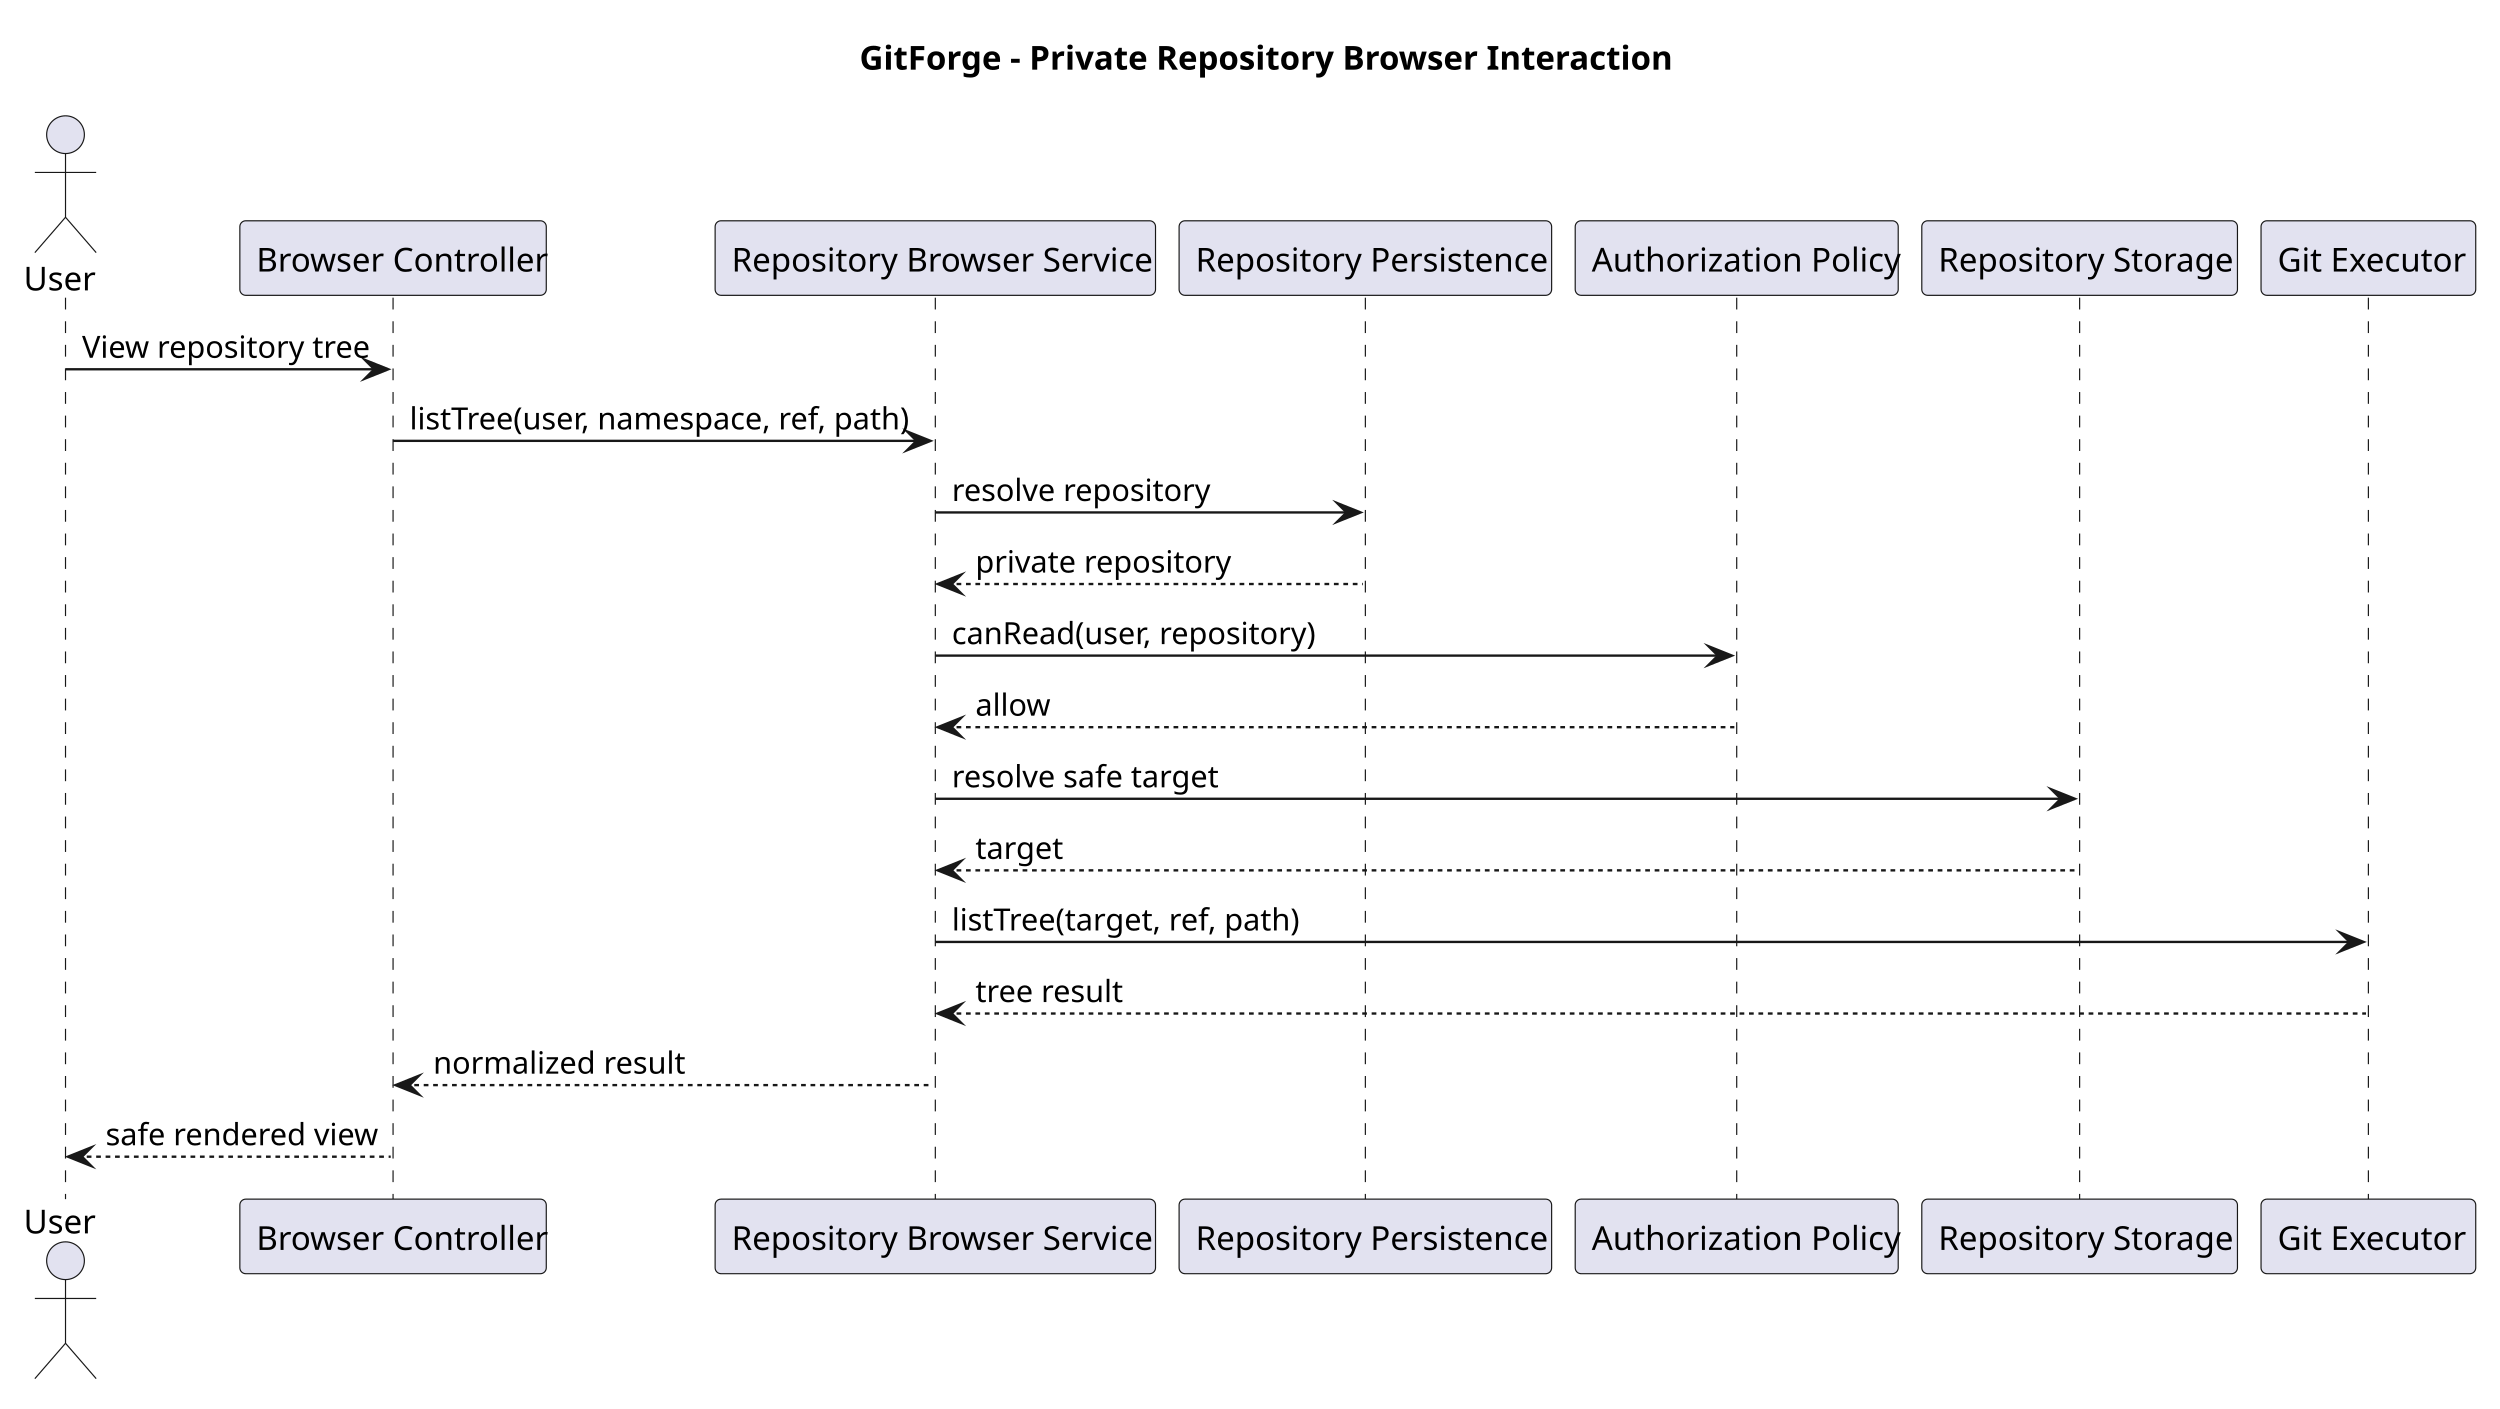
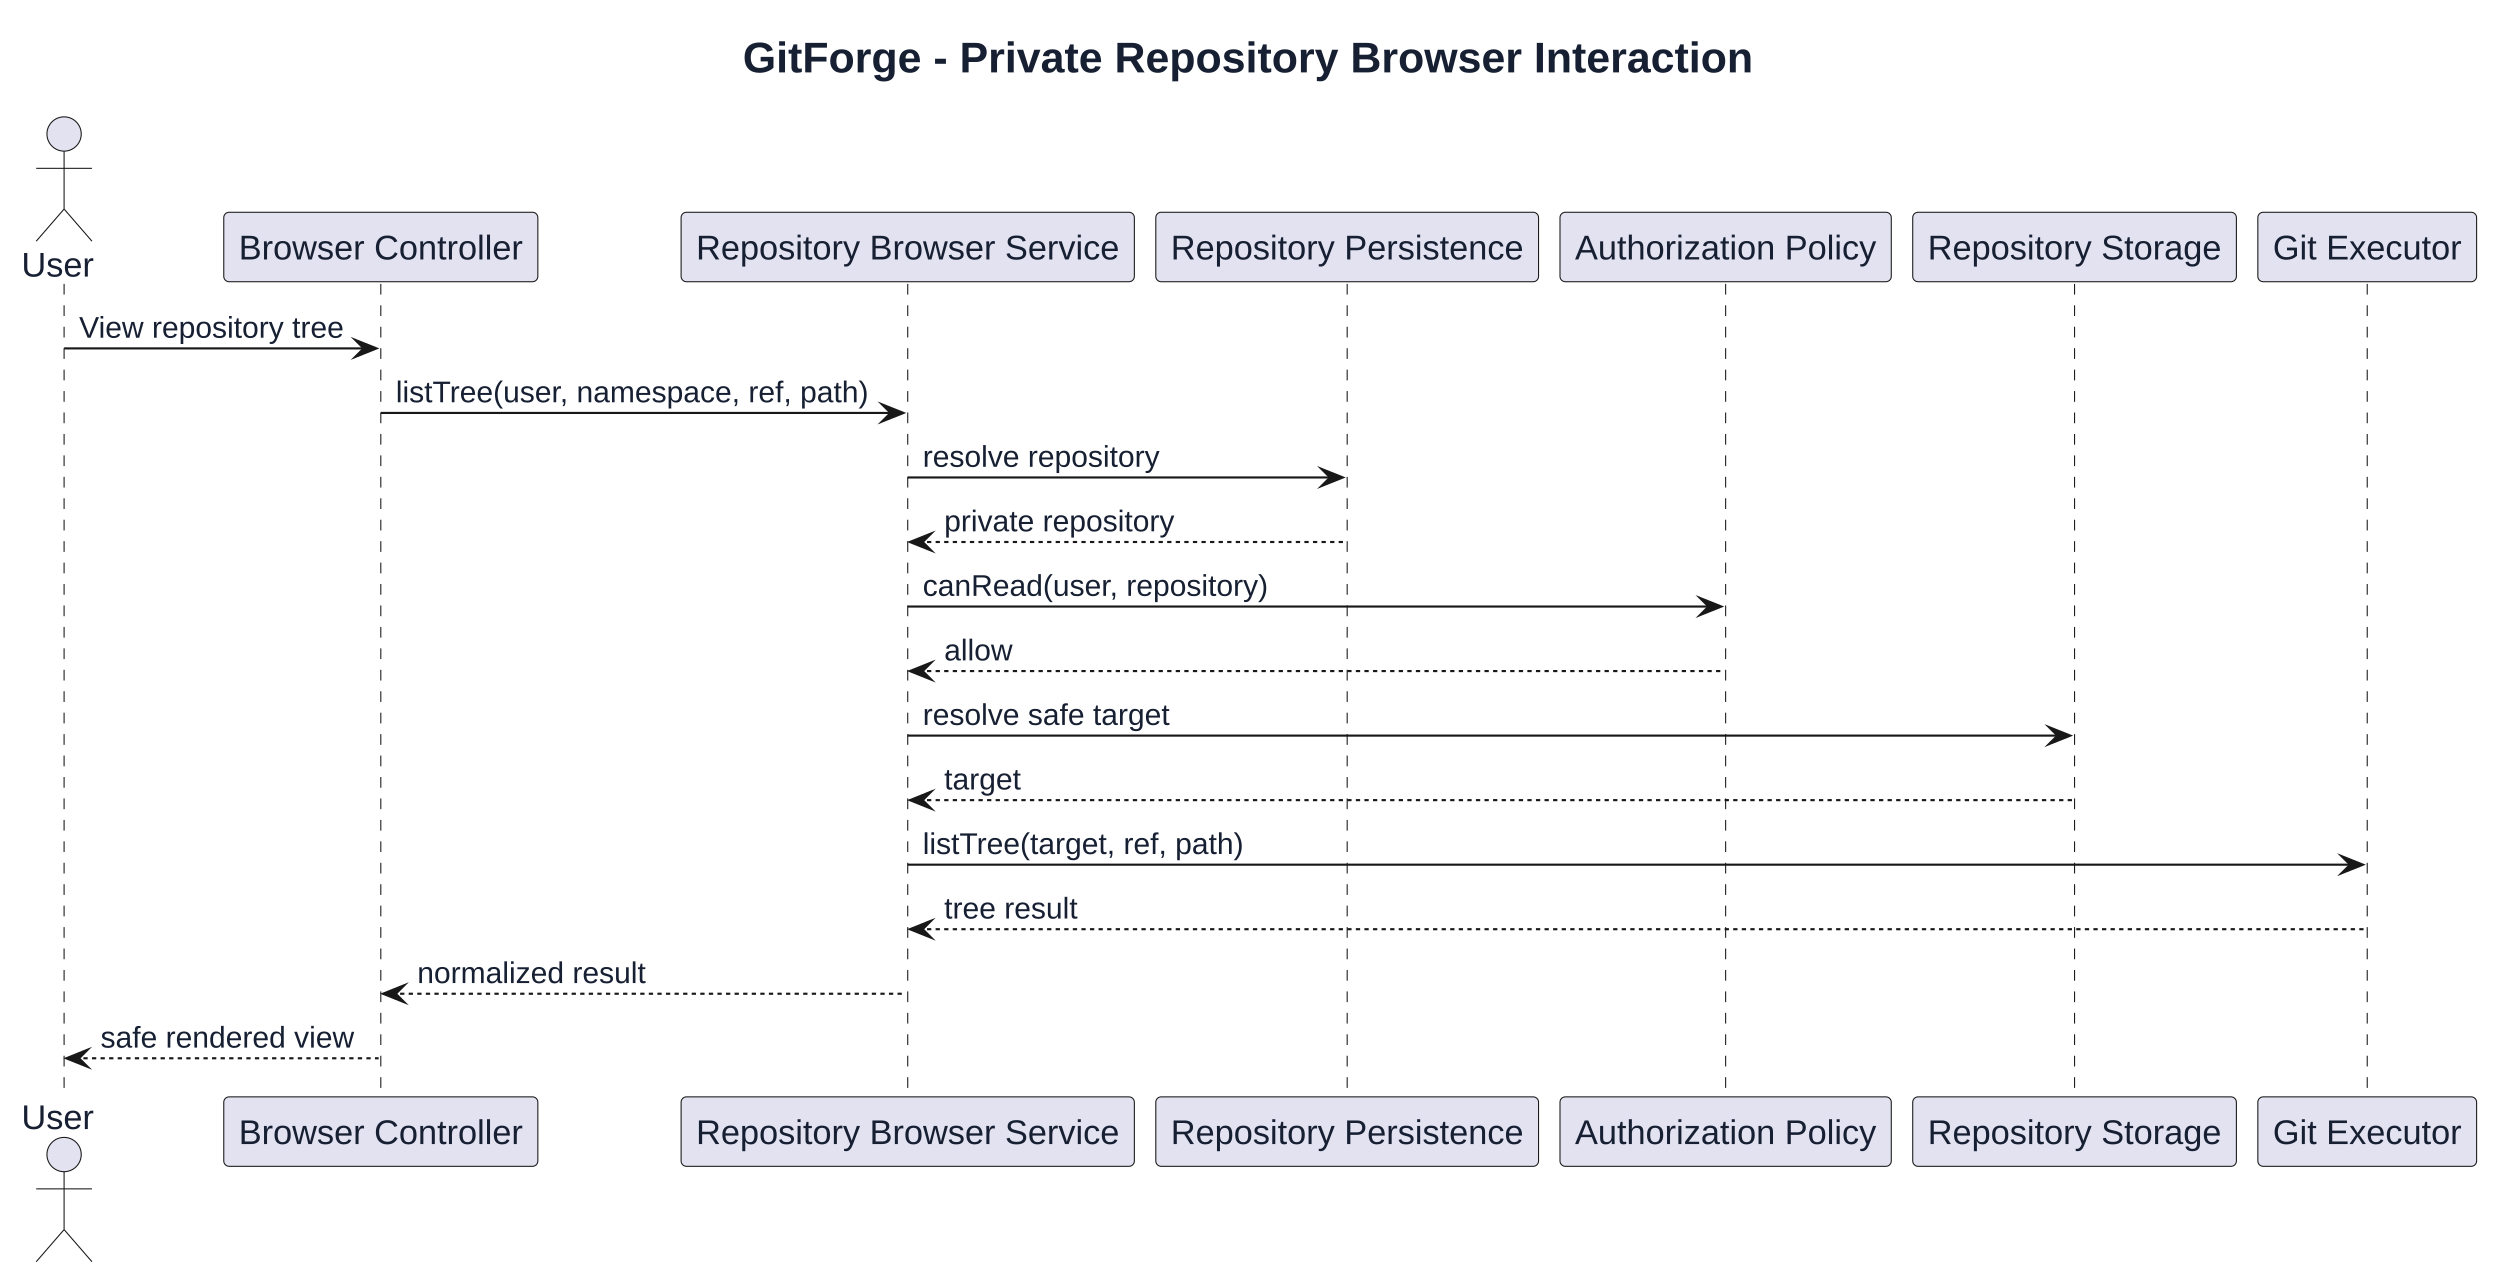
- <svg xmlns="http://www.w3.org/2000/svg" version="1.1" data-diagram-type="SEQUENCE" style="width:1060px;height:597px;background:#FFFFFF;" width="1060px" height="597px" viewBox="0 0 1060 597" zoomAndPan="magnify" preserveAspectRatio="none" contentStyleType="text/css">
+ <svg xmlns="http://www.w3.org/2000/svg" version="1.1" data-diagram-type="SEQUENCE" style="width:1166px;height:600px;background:#FFFFFF;" width="1166px" height="600px" viewBox="0 0 1166 600" zoomAndPan="magnify" preserveAspectRatio="none" contentStyleType="text/css">
  <defs />
  <g font-family="sans-serif" lengthAdjust="spacing">
-     <g class="title" data-source-line="1">
-       <text x="364.431" y="29.533" fill="#000" font-size="14" textLength="329.848" font-weight="700">GitForge - Private Repository Browser Interaction</text>
+     <g class="title" data-source-line="8">
+       <text x="346.438" y="33.76" fill="#172033" font-size="20" textLength="471.211" font-weight="700" font-family="Arial">GitForge - Private Repository Browser Interaction</text>
    </g>
    <g>
-       <rect x="24.279" y="126.219" width="8" height="382.219" fill="#000" fill-opacity="0" />
-       <line x1="27.779" y1="126.219" x2="27.779" y2="508.438" style="stroke:#181818;stroke-width:0.5;stroke-dasharray:5,5;" />
+       <rect x="26.391" y="132.396" width="8" height="379.184" fill="#000" fill-opacity="0" />
+       <line x1="29.891" y1="132.396" x2="29.891" y2="511.58" style="stroke:#181818;stroke-width:0.5;stroke-dasharray:5,5;" />
    </g>
    <g>
-       <rect x="163.159" y="126.219" width="8" height="382.219" fill="#000" fill-opacity="0" />
-       <line x1="166.659" y1="126.219" x2="166.659" y2="508.438" style="stroke:#181818;stroke-width:0.5;stroke-dasharray:5,5;" />
+       <rect x="174.107" y="132.396" width="8" height="379.184" fill="#000" fill-opacity="0" />
+       <line x1="177.607" y1="132.396" x2="177.607" y2="511.58" style="stroke:#181818;stroke-width:0.5;stroke-dasharray:5,5;" />
    </g>
    <g>
-       <rect x="393.077" y="126.219" width="8" height="382.219" fill="#000" fill-opacity="0" />
-       <line x1="396.577" y1="126.219" x2="396.577" y2="508.438" style="stroke:#181818;stroke-width:0.5;stroke-dasharray:5,5;" />
+       <rect x="419.865" y="132.396" width="8" height="379.184" fill="#000" fill-opacity="0" />
+       <line x1="423.365" y1="132.396" x2="423.365" y2="511.58" style="stroke:#181818;stroke-width:0.5;stroke-dasharray:5,5;" />
    </g>
    <g>
-       <rect x="575.415" y="126.219" width="8" height="382.219" fill="#000" fill-opacity="0" />
-       <line x1="578.915" y1="126.219" x2="578.915" y2="508.438" style="stroke:#181818;stroke-width:0.5;stroke-dasharray:5,5;" />
+       <rect x="624.822" y="132.396" width="8" height="379.184" fill="#000" fill-opacity="0" />
+       <line x1="628.322" y1="132.396" x2="628.322" y2="511.58" style="stroke:#181818;stroke-width:0.5;stroke-dasharray:5,5;" />
    </g>
    <g>
-       <rect x="732.866" y="126.219" width="8" height="382.219" fill="#000" fill-opacity="0" />
-       <line x1="736.366" y1="126.219" x2="736.366" y2="508.438" style="stroke:#181818;stroke-width:0.5;stroke-dasharray:5,5;" />
+       <rect x="801.338" y="132.396" width="8" height="379.184" fill="#000" fill-opacity="0" />
+       <line x1="804.838" y1="132.396" x2="804.838" y2="511.58" style="stroke:#181818;stroke-width:0.5;stroke-dasharray:5,5;" />
    </g>
    <g>
-       <rect x="878.262" y="126.219" width="8" height="382.219" fill="#000" fill-opacity="0" />
-       <line x1="881.762" y1="126.219" x2="881.762" y2="508.438" style="stroke:#181818;stroke-width:0.5;stroke-dasharray:5,5;" />
+       <rect x="964.076" y="132.396" width="8" height="379.184" fill="#000" fill-opacity="0" />
+       <line x1="967.576" y1="132.396" x2="967.576" y2="511.58" style="stroke:#181818;stroke-width:0.5;stroke-dasharray:5,5;" />
    </g>
    <g>
-       <rect x="1000.696" y="126.219" width="8" height="382.219" fill="#000" fill-opacity="0" />
-       <line x1="1004.196" y1="126.219" x2="1004.196" y2="508.438" style="stroke:#181818;stroke-width:0.5;stroke-dasharray:5,5;" />
+       <rect x="1100.572" y="132.396" width="8" height="379.184" fill="#000" fill-opacity="0" />
+       <line x1="1104.072" y1="132.396" x2="1104.072" y2="511.58" style="stroke:#181818;stroke-width:0.5;stroke-dasharray:5,5;" />
    </g>
-     <text x="10" y="123.143" fill="#000" font-size="14" textLength="29.559">User</text>
-     <ellipse cx="27.779" cy="57.109" rx="8" ry="8" fill="#E2E2F0" style="stroke:#181818;stroke-width:0.5;" />
-     <path d="M27.779,65.109 L27.779,92.109 M14.779,73.109 L40.779,73.109 M27.779,92.109 L14.779,107.109 M27.779,92.109 L40.779,107.109" style="stroke:#181818;stroke-width:0.5;" fill="none" />
-     <rect x="101.697" y="93.609" width="129.924" height="31.609" fill="#E2E2F0" style="stroke:#181818;stroke-width:0.5;" rx="2.5" ry="2.5" />
-     <text x="108.697" y="115.143" fill="#000" font-size="14" textLength="115.924">Browser Controller</text>
-     <rect x="303.215" y="93.609" width="186.724" height="31.609" fill="#E2E2F0" style="stroke:#181818;stroke-width:0.5;" rx="2.5" ry="2.5" />
-     <text x="310.215" y="115.143" fill="#000" font-size="14" textLength="172.724">Repository Browser Service</text>
-     <rect x="499.939" y="93.609" width="157.951" height="31.609" fill="#E2E2F0" style="stroke:#181818;stroke-width:0.5;" rx="2.5" ry="2.5" />
-     <text x="506.939" y="115.143" fill="#000" font-size="14" textLength="143.951">Repository Persistence</text>
-     <rect x="667.89" y="93.609" width="136.951" height="31.609" fill="#E2E2F0" style="stroke:#181818;stroke-width:0.5;" rx="2.5" ry="2.5" />
-     <text x="674.89" y="115.143" fill="#000" font-size="14" textLength="122.951">Authorization Policy</text>
-     <rect x="814.841" y="93.609" width="133.841" height="31.609" fill="#E2E2F0" style="stroke:#181818;stroke-width:0.5;" rx="2.5" ry="2.5" />
-     <text x="821.841" y="115.143" fill="#000" font-size="14" textLength="119.841">Repository Storage</text>
-     <rect x="958.682" y="93.609" width="91.027" height="31.609" fill="#E2E2F0" style="stroke:#181818;stroke-width:0.5;" rx="2.5" ry="2.5" />
-     <text x="965.682" y="115.143" fill="#000" font-size="14" textLength="77.027">Git Executor</text>
-     <text x="10" y="522.971" fill="#000" font-size="14" textLength="29.559">User</text>
-     <ellipse cx="27.779" cy="534.547" rx="8" ry="8" fill="#E2E2F0" style="stroke:#181818;stroke-width:0.5;" />
-     <path d="M27.779,542.547 L27.779,569.547 M14.779,550.547 L40.779,550.547 M27.779,569.547 L14.779,584.547 M27.779,569.547 L40.779,584.547" style="stroke:#181818;stroke-width:0.5;" fill="none" />
-     <rect x="101.697" y="508.438" width="129.924" height="31.609" fill="#E2E2F0" style="stroke:#181818;stroke-width:0.5;" rx="2.5" ry="2.5" />
-     <text x="108.697" y="529.971" fill="#000" font-size="14" textLength="115.924">Browser Controller</text>
-     <rect x="303.215" y="508.438" width="186.724" height="31.609" fill="#E2E2F0" style="stroke:#181818;stroke-width:0.5;" rx="2.5" ry="2.5" />
-     <text x="310.215" y="529.971" fill="#000" font-size="14" textLength="172.724">Repository Browser Service</text>
-     <rect x="499.939" y="508.438" width="157.951" height="31.609" fill="#E2E2F0" style="stroke:#181818;stroke-width:0.5;" rx="2.5" ry="2.5" />
-     <text x="506.939" y="529.971" fill="#000" font-size="14" textLength="143.951">Repository Persistence</text>
-     <rect x="667.89" y="508.438" width="136.951" height="31.609" fill="#E2E2F0" style="stroke:#181818;stroke-width:0.5;" rx="2.5" ry="2.5" />
-     <text x="674.89" y="529.971" fill="#000" font-size="14" textLength="122.951">Authorization Policy</text>
-     <rect x="814.841" y="508.438" width="133.841" height="31.609" fill="#E2E2F0" style="stroke:#181818;stroke-width:0.5;" rx="2.5" ry="2.5" />
-     <text x="821.841" y="529.971" fill="#000" font-size="14" textLength="119.841">Repository Storage</text>
-     <rect x="958.682" y="508.438" width="91.027" height="31.609" fill="#E2E2F0" style="stroke:#181818;stroke-width:0.5;" rx="2.5" ry="2.5" />
-     <text x="965.682" y="529.971" fill="#000" font-size="14" textLength="77.027">Git Executor</text>
-     <polygon points="154.659,152.57,164.659,156.57,154.659,160.57,158.659,156.57" fill="#181818" style="stroke:#181818;stroke-width:1;stroke-linejoin:miter;stroke-miterlimit:10;" />
-     <line x1="27.779" y1="156.57" x2="160.659" y2="156.57" style="stroke:#181818;stroke-width:1;" />
-     <text x="34.779" y="151.714" fill="#000" font-size="13" textLength="114.88">View repository tree</text>
-     <polygon points="384.577,182.922,394.577,186.922,384.577,190.922,388.577,186.922" fill="#181818" style="stroke:#181818;stroke-width:1;stroke-linejoin:miter;stroke-miterlimit:10;" />
-     <line x1="166.659" y1="186.922" x2="390.577" y2="186.922" style="stroke:#181818;stroke-width:1;" />
-     <text x="173.659" y="182.065" fill="#000" font-size="13" textLength="205.918">listTree(user, namespace, ref, path)</text>
-     <polygon points="566.915,213.273,576.915,217.273,566.915,221.273,570.915,217.273" fill="#181818" style="stroke:#181818;stroke-width:1;stroke-linejoin:miter;stroke-miterlimit:10;" />
-     <line x1="396.577" y1="217.273" x2="572.915" y2="217.273" style="stroke:#181818;stroke-width:1;" />
-     <text x="403.577" y="212.417" fill="#000" font-size="13" textLength="102.597">resolve repository</text>
-     <polygon points="407.577,243.625,397.577,247.625,407.577,251.625,403.577,247.625" fill="#181818" style="stroke:#181818;stroke-width:1;stroke-linejoin:miter;stroke-miterlimit:10;" />
-     <line x1="401.577" y1="247.625" x2="577.915" y2="247.625" style="stroke:#181818;stroke-width:1;stroke-dasharray:2,2;" />
-     <text x="413.577" y="242.769" fill="#000" font-size="13" textLength="99.709">private repository</text>
-     <polygon points="724.366,273.977,734.366,277.977,724.366,281.977,728.366,277.977" fill="#181818" style="stroke:#181818;stroke-width:1;stroke-linejoin:miter;stroke-miterlimit:10;" />
-     <line x1="396.577" y1="277.977" x2="730.366" y2="277.977" style="stroke:#181818;stroke-width:1;" />
-     <text x="403.577" y="273.12" fill="#000" font-size="13" textLength="150.287">canRead(user, repository)</text>
-     <polygon points="407.577,304.328,397.577,308.328,407.577,312.328,403.577,308.328" fill="#181818" style="stroke:#181818;stroke-width:1;stroke-linejoin:miter;stroke-miterlimit:10;" />
-     <line x1="401.577" y1="308.328" x2="735.366" y2="308.328" style="stroke:#181818;stroke-width:1;stroke-dasharray:2,2;" />
-     <text x="413.577" y="303.472" fill="#000" font-size="13" textLength="29.625">allow</text>
-     <polygon points="869.762,334.68,879.762,338.68,869.762,342.68,873.762,338.68" fill="#181818" style="stroke:#181818;stroke-width:1;stroke-linejoin:miter;stroke-miterlimit:10;" />
-     <line x1="396.577" y1="338.68" x2="875.762" y2="338.68" style="stroke:#181818;stroke-width:1;" />
-     <text x="403.577" y="333.823" fill="#000" font-size="13" textLength="106.945">resolve safe target</text>
-     <polygon points="407.577,365.031,397.577,369.031,407.577,373.031,403.577,369.031" fill="#181818" style="stroke:#181818;stroke-width:1;stroke-linejoin:miter;stroke-miterlimit:10;" />
-     <line x1="401.577" y1="369.031" x2="880.762" y2="369.031" style="stroke:#181818;stroke-width:1;stroke-dasharray:2,2;" />
-     <text x="413.577" y="364.175" fill="#000" font-size="13" textLength="33.243">target</text>
-     <polygon points="992.196,395.383,1002.196,399.383,992.196,403.383,996.196,399.383" fill="#181818" style="stroke:#181818;stroke-width:1;stroke-linejoin:miter;stroke-miterlimit:10;" />
-     <line x1="396.577" y1="399.383" x2="998.196" y2="399.383" style="stroke:#181818;stroke-width:1;" />
-     <text x="403.577" y="394.526" fill="#000" font-size="13" textLength="139.439">listTree(target, ref, path)</text>
-     <polygon points="407.577,425.734,397.577,429.734,407.577,433.734,403.577,429.734" fill="#181818" style="stroke:#181818;stroke-width:1;stroke-linejoin:miter;stroke-miterlimit:10;" />
-     <line x1="401.577" y1="429.734" x2="1003.196" y2="429.734" style="stroke:#181818;stroke-width:1;stroke-dasharray:2,2;" />
-     <text x="413.577" y="424.878" fill="#000" font-size="13" textLength="57.802">tree result</text>
-     <polygon points="177.659,456.086,167.659,460.086,177.659,464.086,173.659,460.086" fill="#181818" style="stroke:#181818;stroke-width:1;stroke-linejoin:miter;stroke-miterlimit:10;" />
-     <line x1="171.659" y1="460.086" x2="395.577" y2="460.086" style="stroke:#181818;stroke-width:1;stroke-dasharray:2,2;" />
-     <text x="183.659" y="455.229" fill="#000" font-size="13" textLength="98.985">normalized result</text>
-     <polygon points="38.779,486.438,28.779,490.438,38.779,494.438,34.779,490.438" fill="#181818" style="stroke:#181818;stroke-width:1;stroke-linejoin:miter;stroke-miterlimit:10;" />
-     <line x1="32.779" y1="490.438" x2="165.659" y2="490.438" style="stroke:#181818;stroke-width:1;stroke-dasharray:2,2;" />
-     <text x="44.779" y="485.581" fill="#000" font-size="13" textLength="109.84">safe rendered view</text>
+     <text x="10" y="129.006" fill="#172033" font-size="16" textLength="33.781" font-family="Arial">User</text>
+     <ellipse cx="29.891" cy="62.498" rx="8" ry="8" fill="#E2E2F0" style="stroke:#181818;stroke-width:0.5;" />
+     <path d="M29.891,70.498 L29.891,97.498 M16.891,78.498 L42.891,78.498 M29.891,97.498 L16.891,112.498 M29.891,97.498 L42.891,112.498" style="stroke:#181818;stroke-width:0.5;" fill="none" />
+     <rect x="104.365" y="98.998" width="146.484" height="32.398" fill="#E2E2F0" style="stroke:#181818;stroke-width:0.5;" rx="2.5" ry="2.5" />
+     <text x="111.365" y="121.006" fill="#172033" font-size="16" textLength="132.484" font-family="Arial">Browser Controller</text>
+     <rect x="317.666" y="98.998" width="211.398" height="32.398" fill="#E2E2F0" style="stroke:#181818;stroke-width:0.5;" rx="2.5" ry="2.5" />
+     <text x="324.666" y="121.006" fill="#172033" font-size="16" textLength="197.398" font-family="Arial">Repository Browser Service</text>
+     <rect x="539.064" y="98.998" width="178.516" height="32.398" fill="#E2E2F0" style="stroke:#181818;stroke-width:0.5;" rx="2.5" ry="2.5" />
+     <text x="546.064" y="121.006" fill="#172033" font-size="16" textLength="164.516" font-family="Arial">Repository Persistence</text>
+     <rect x="727.58" y="98.998" width="154.516" height="32.398" fill="#E2E2F0" style="stroke:#181818;stroke-width:0.5;" rx="2.5" ry="2.5" />
+     <text x="734.58" y="121.006" fill="#172033" font-size="16" textLength="140.516" font-family="Arial">Authorization Policy</text>
+     <rect x="892.096" y="98.998" width="150.961" height="32.398" fill="#E2E2F0" style="stroke:#181818;stroke-width:0.5;" rx="2.5" ry="2.5" />
+     <text x="899.096" y="121.006" fill="#172033" font-size="16" textLength="136.961" font-family="Arial">Repository Storage</text>
+     <rect x="1053.057" y="98.998" width="102.031" height="32.398" fill="#E2E2F0" style="stroke:#181818;stroke-width:0.5;" rx="2.5" ry="2.5" />
+     <text x="1060.057" y="121.006" fill="#172033" font-size="16" textLength="88.031" font-family="Arial">Git Executor</text>
+     <text x="10" y="526.588" fill="#172033" font-size="16" textLength="33.781" font-family="Arial">User</text>
+     <ellipse cx="29.891" cy="538.479" rx="8" ry="8" fill="#E2E2F0" style="stroke:#181818;stroke-width:0.5;" />
+     <path d="M29.891,546.479 L29.891,573.479 M16.891,554.479 L42.891,554.479 M29.891,573.479 L16.891,588.479 M29.891,573.479 L42.891,588.479" style="stroke:#181818;stroke-width:0.5;" fill="none" />
+     <rect x="104.365" y="511.58" width="146.484" height="32.398" fill="#E2E2F0" style="stroke:#181818;stroke-width:0.5;" rx="2.5" ry="2.5" />
+     <text x="111.365" y="533.588" fill="#172033" font-size="16" textLength="132.484" font-family="Arial">Browser Controller</text>
+     <rect x="317.666" y="511.58" width="211.398" height="32.398" fill="#E2E2F0" style="stroke:#181818;stroke-width:0.5;" rx="2.5" ry="2.5" />
+     <text x="324.666" y="533.588" fill="#172033" font-size="16" textLength="197.398" font-family="Arial">Repository Browser Service</text>
+     <rect x="539.064" y="511.58" width="178.516" height="32.398" fill="#E2E2F0" style="stroke:#181818;stroke-width:0.5;" rx="2.5" ry="2.5" />
+     <text x="546.064" y="533.588" fill="#172033" font-size="16" textLength="164.516" font-family="Arial">Repository Persistence</text>
+     <rect x="727.58" y="511.58" width="154.516" height="32.398" fill="#E2E2F0" style="stroke:#181818;stroke-width:0.5;" rx="2.5" ry="2.5" />
+     <text x="734.58" y="533.588" fill="#172033" font-size="16" textLength="140.516" font-family="Arial">Authorization Policy</text>
+     <rect x="892.096" y="511.58" width="150.961" height="32.398" fill="#E2E2F0" style="stroke:#181818;stroke-width:0.5;" rx="2.5" ry="2.5" />
+     <text x="899.096" y="533.588" fill="#172033" font-size="16" textLength="136.961" font-family="Arial">Repository Storage</text>
+     <rect x="1053.057" y="511.58" width="102.031" height="32.398" fill="#E2E2F0" style="stroke:#181818;stroke-width:0.5;" rx="2.5" ry="2.5" />
+     <text x="1060.057" y="533.588" fill="#172033" font-size="16" textLength="88.031" font-family="Arial">Git Executor</text>
+     <polygon points="165.607,158.495,175.607,162.495,165.607,166.495,169.607,162.495" fill="#181818" style="stroke:#181818;stroke-width:1;stroke-linejoin:miter;stroke-miterlimit:10;" />
+     <line x1="29.891" y1="162.495" x2="171.607" y2="162.495" style="stroke:#181818;stroke-width:1;" />
+     <text x="36.891" y="157.528" fill="#172033" font-size="14" textLength="123.717" font-family="Arial">View repository tree</text>
+     <polygon points="411.365,188.594,421.365,192.594,411.365,196.594,415.365,192.594" fill="#181818" style="stroke:#181818;stroke-width:1;stroke-linejoin:miter;stroke-miterlimit:10;" />
+     <line x1="177.607" y1="192.594" x2="417.365" y2="192.594" style="stroke:#181818;stroke-width:1;" />
+     <text x="184.607" y="187.627" fill="#172033" font-size="14" textLength="221.758" font-family="Arial">listTree(user, namespace, ref, path)</text>
+     <polygon points="616.322,218.692,626.322,222.692,616.322,226.692,620.322,222.692" fill="#181818" style="stroke:#181818;stroke-width:1;stroke-linejoin:miter;stroke-miterlimit:10;" />
+     <line x1="423.365" y1="222.692" x2="622.322" y2="222.692" style="stroke:#181818;stroke-width:1;" />
+     <text x="430.365" y="217.726" fill="#172033" font-size="14" textLength="110.489" font-family="Arial">resolve repository</text>
+     <polygon points="434.365,248.791,424.365,252.791,434.365,256.791,430.365,252.791" fill="#181818" style="stroke:#181818;stroke-width:1;stroke-linejoin:miter;stroke-miterlimit:10;" />
+     <line x1="428.365" y1="252.791" x2="627.322" y2="252.791" style="stroke:#181818;stroke-width:1;stroke-dasharray:2,2;" />
+     <text x="440.365" y="247.824" fill="#172033" font-size="14" textLength="107.379" font-family="Arial">private repository</text>
+     <polygon points="792.838,278.89,802.838,282.89,792.838,286.89,796.838,282.89" fill="#181818" style="stroke:#181818;stroke-width:1;stroke-linejoin:miter;stroke-miterlimit:10;" />
+     <line x1="423.365" y1="282.89" x2="798.838" y2="282.89" style="stroke:#181818;stroke-width:1;" />
+     <text x="430.365" y="277.923" fill="#172033" font-size="14" textLength="161.848" font-family="Arial">canRead(user, repository)</text>
+     <polygon points="434.365,308.988,424.365,312.988,434.365,316.988,430.365,312.988" fill="#181818" style="stroke:#181818;stroke-width:1;stroke-linejoin:miter;stroke-miterlimit:10;" />
+     <line x1="428.365" y1="312.988" x2="803.838" y2="312.988" style="stroke:#181818;stroke-width:1;stroke-dasharray:2,2;" />
+     <text x="440.365" y="308.021" fill="#172033" font-size="14" textLength="31.903" font-family="Arial">allow</text>
+     <polygon points="955.576,339.087,965.576,343.087,955.576,347.087,959.576,343.087" fill="#181818" style="stroke:#181818;stroke-width:1;stroke-linejoin:miter;stroke-miterlimit:10;" />
+     <line x1="423.365" y1="343.087" x2="961.576" y2="343.087" style="stroke:#181818;stroke-width:1;" />
+     <text x="430.365" y="338.12" fill="#172033" font-size="14" textLength="115.172" font-family="Arial">resolve safe target</text>
+     <polygon points="434.365,369.186,424.365,373.186,434.365,377.186,430.365,373.186" fill="#181818" style="stroke:#181818;stroke-width:1;stroke-linejoin:miter;stroke-miterlimit:10;" />
+     <line x1="428.365" y1="373.186" x2="966.576" y2="373.186" style="stroke:#181818;stroke-width:1;stroke-dasharray:2,2;" />
+     <text x="440.365" y="368.219" fill="#172033" font-size="14" textLength="35.8" font-family="Arial">target</text>
+     <polygon points="1092.072,399.284,1102.072,403.284,1092.072,407.284,1096.072,403.284" fill="#181818" style="stroke:#181818;stroke-width:1;stroke-linejoin:miter;stroke-miterlimit:10;" />
+     <line x1="423.365" y1="403.284" x2="1098.072" y2="403.284" style="stroke:#181818;stroke-width:1;" />
+     <text x="430.365" y="398.317" fill="#172033" font-size="14" textLength="150.165" font-family="Arial">listTree(target, ref, path)</text>
+     <polygon points="434.365,429.383,424.365,433.383,434.365,437.383,430.365,433.383" fill="#181818" style="stroke:#181818;stroke-width:1;stroke-linejoin:miter;stroke-miterlimit:10;" />
+     <line x1="428.365" y1="433.383" x2="1103.072" y2="433.383" style="stroke:#181818;stroke-width:1;stroke-dasharray:2,2;" />
+     <text x="440.365" y="428.416" fill="#172033" font-size="14" textLength="62.248" font-family="Arial">tree result</text>
+     <polygon points="188.607,459.481,178.607,463.481,188.607,467.481,184.607,463.481" fill="#181818" style="stroke:#181818;stroke-width:1;stroke-linejoin:miter;stroke-miterlimit:10;" />
+     <line x1="182.607" y1="463.481" x2="422.365" y2="463.481" style="stroke:#181818;stroke-width:1;stroke-dasharray:2,2;" />
+     <text x="194.607" y="458.515" fill="#172033" font-size="14" textLength="106.6" font-family="Arial">normalized result</text>
+     <polygon points="40.891,489.58,30.891,493.58,40.891,497.58,36.891,493.58" fill="#181818" style="stroke:#181818;stroke-width:1;stroke-linejoin:miter;stroke-miterlimit:10;" />
+     <line x1="34.891" y1="493.58" x2="176.607" y2="493.58" style="stroke:#181818;stroke-width:1;stroke-dasharray:2,2;" />
+     <text x="46.891" y="488.613" fill="#172033" font-size="14" textLength="118.289" font-family="Arial">safe rendered view</text>
  </g>
</svg>
